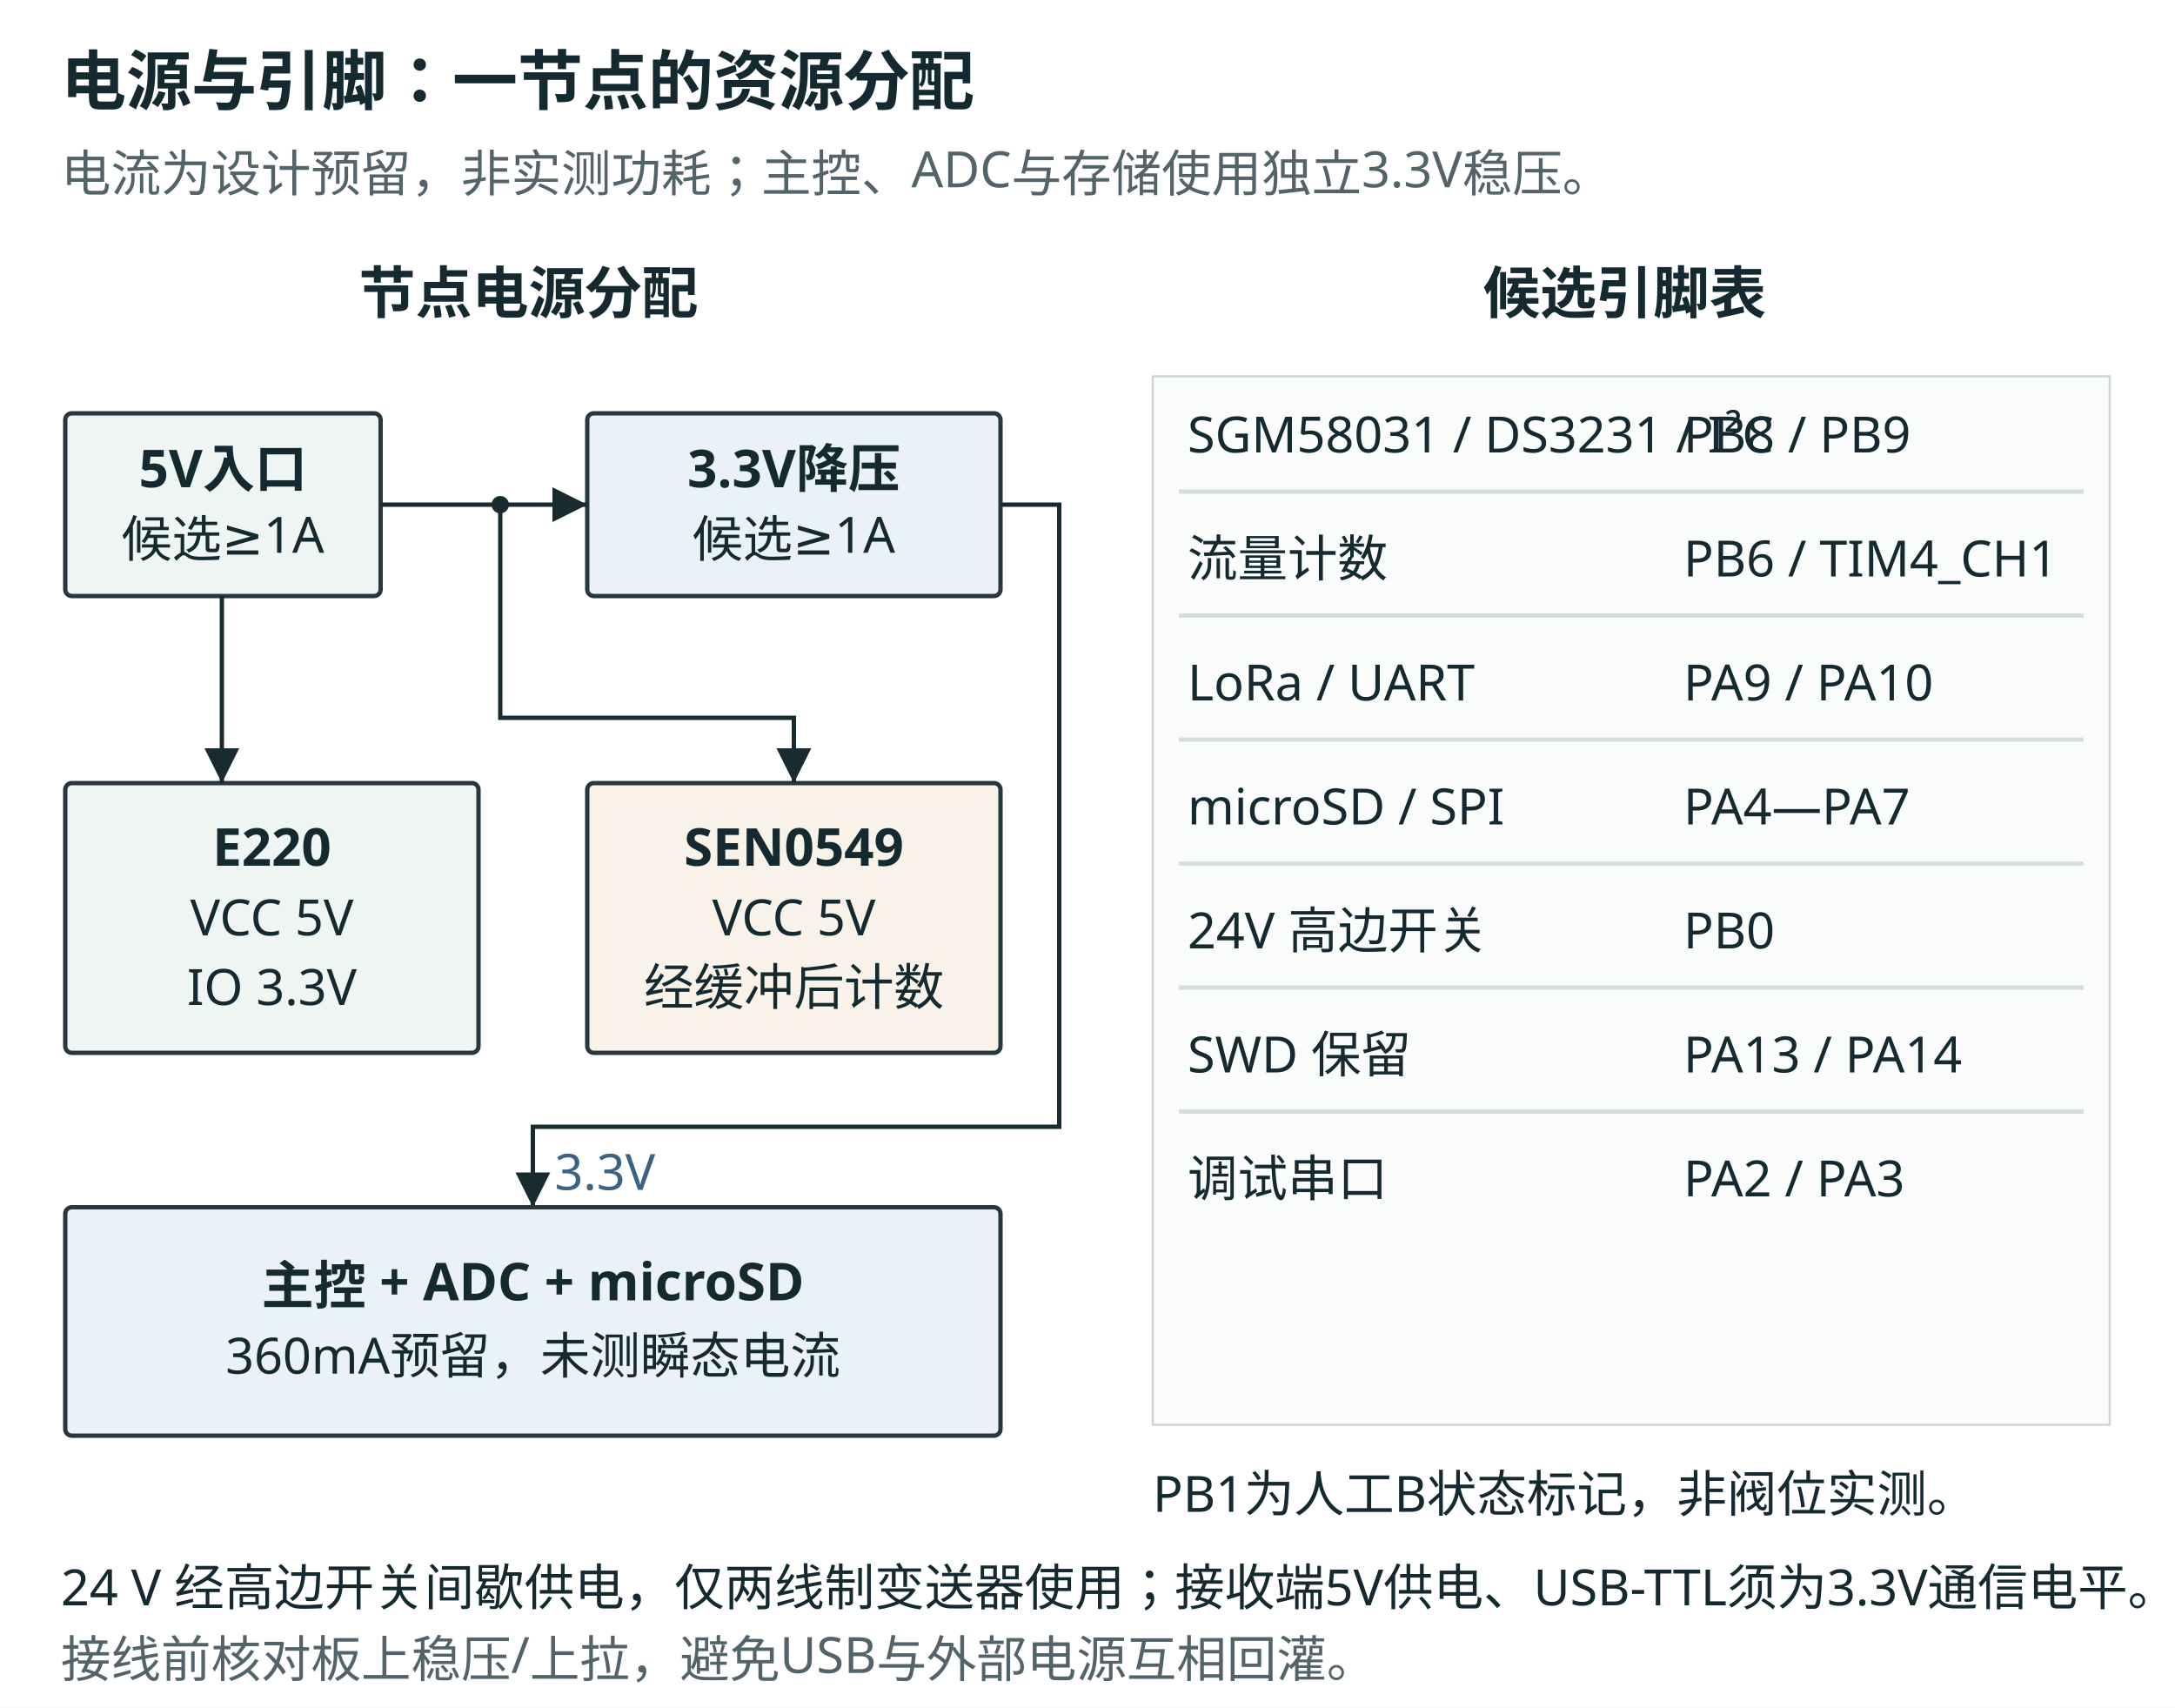
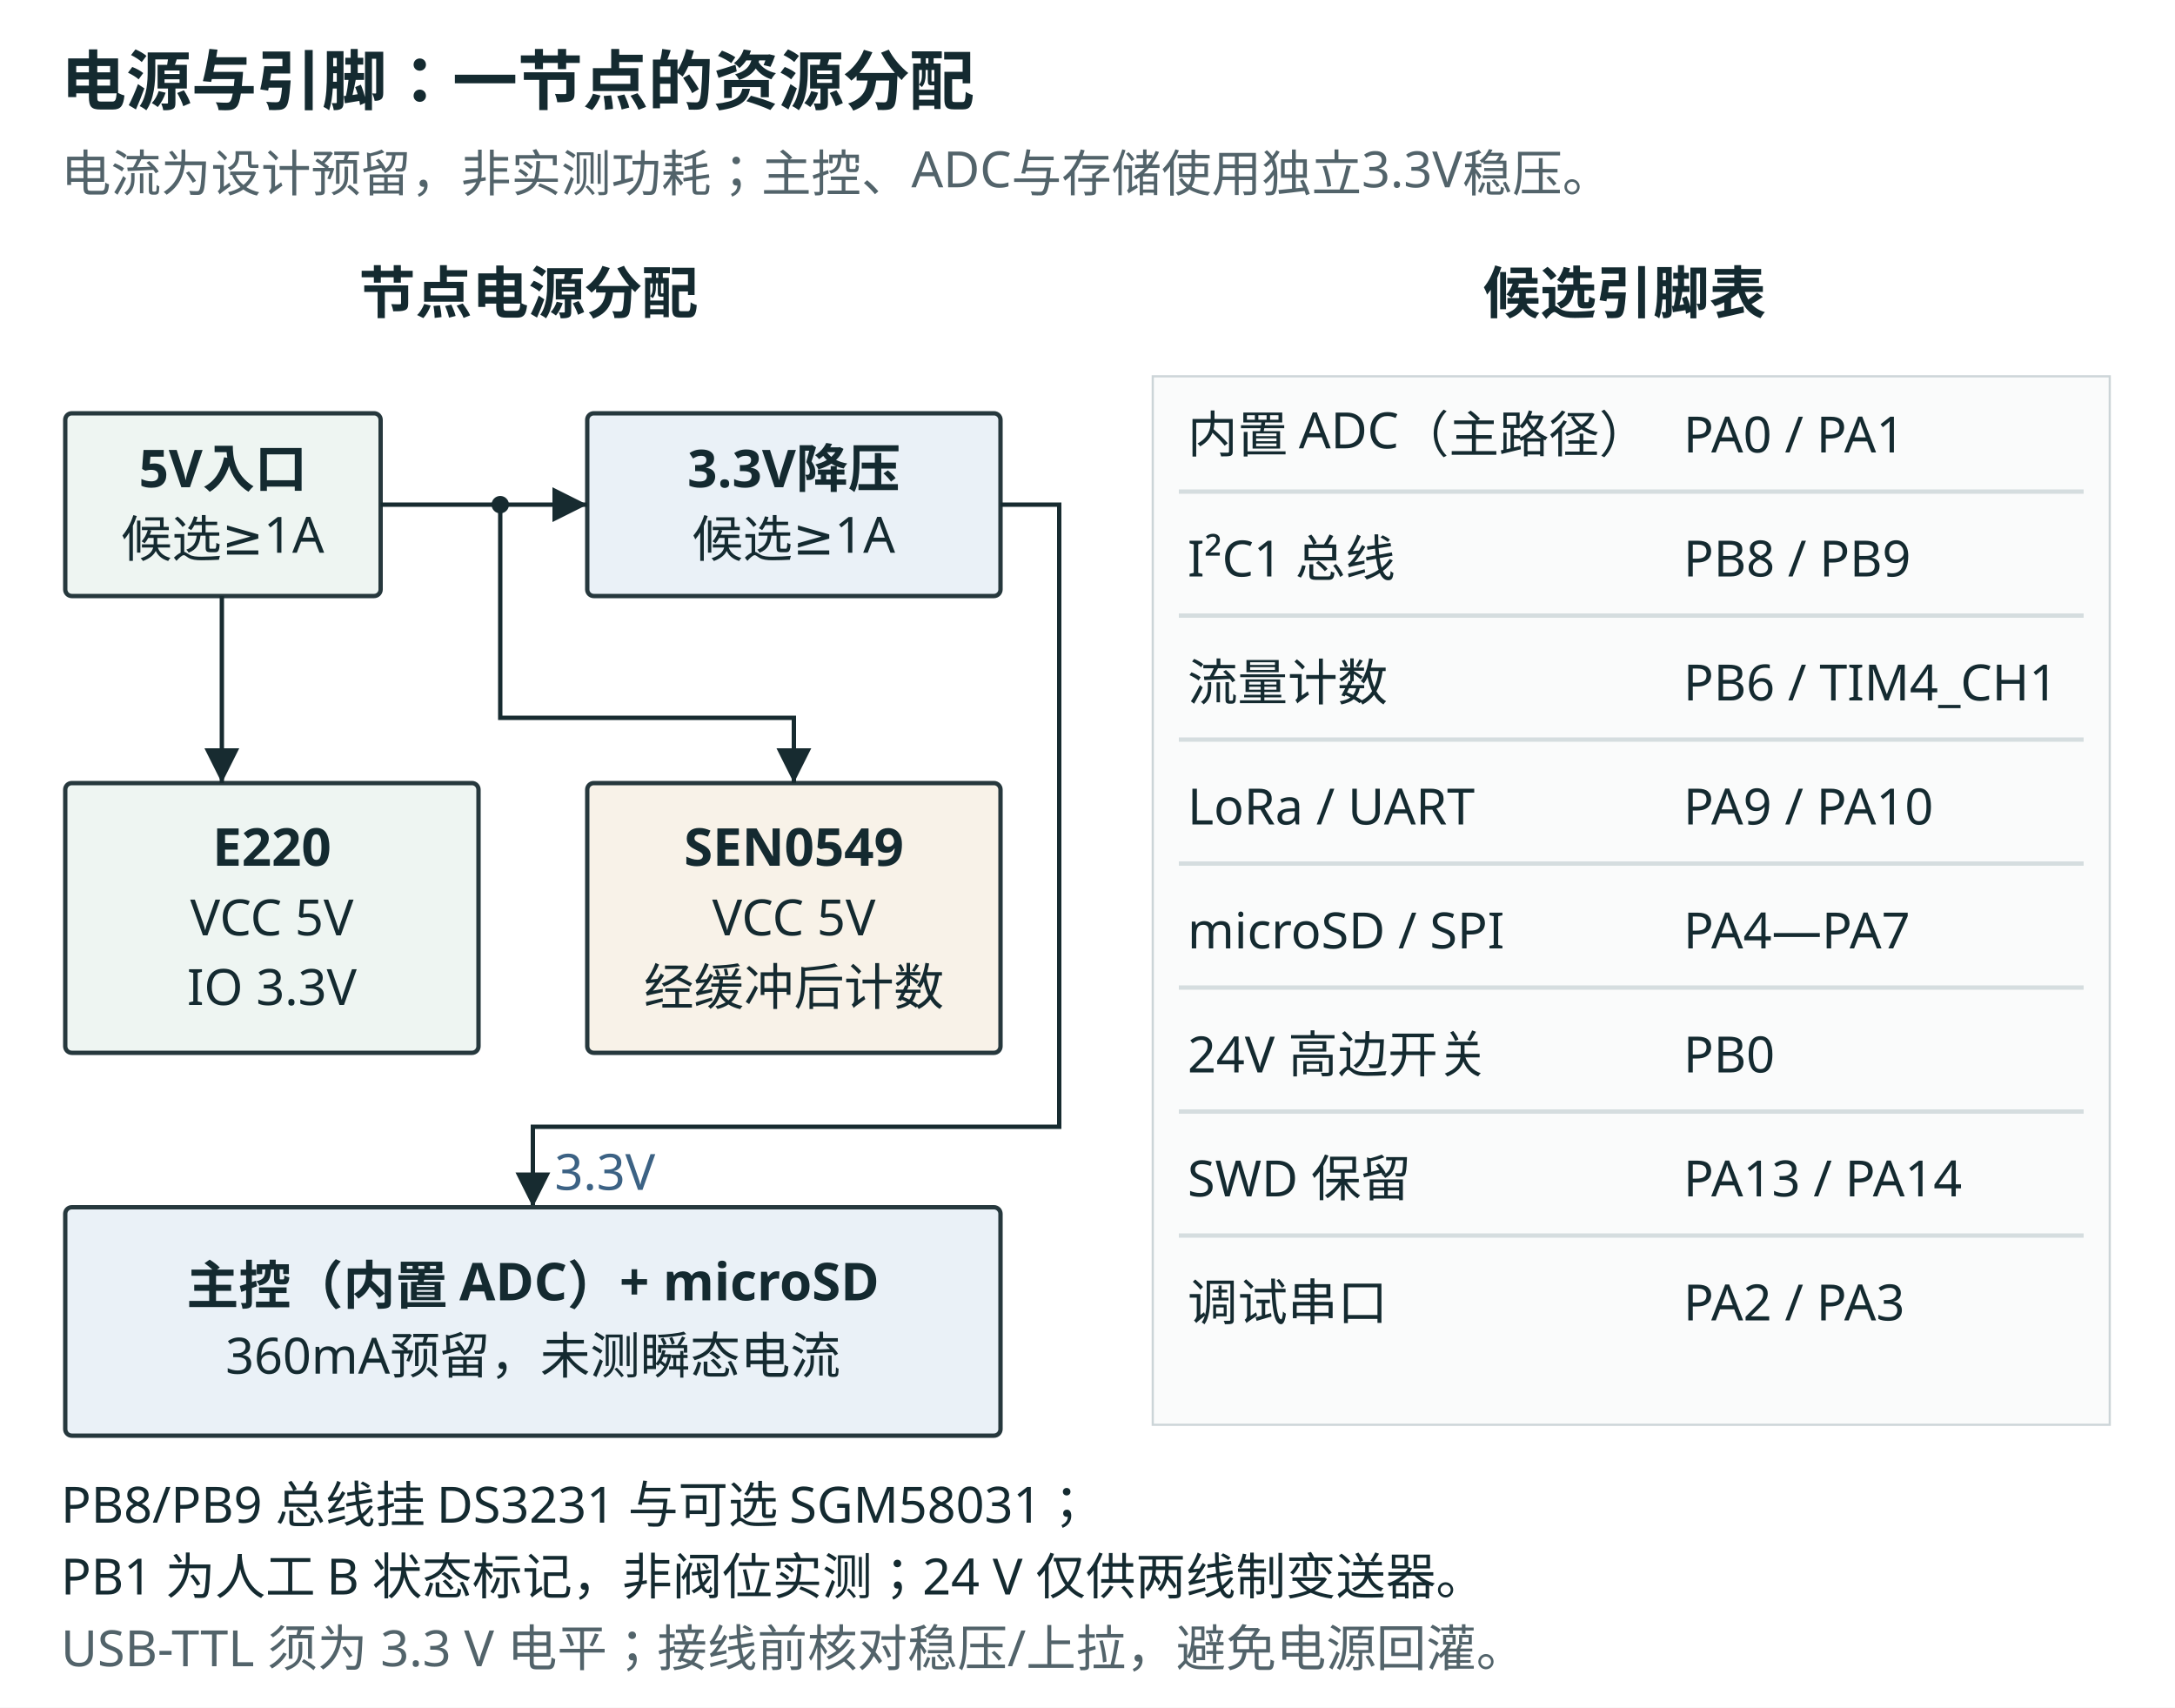
<svg xmlns="http://www.w3.org/2000/svg" width="1000" height="785" viewBox="0 0 1000 785" data-classification="candidate_functional_design_not_physical_test">
  <defs>
    <marker id="arrow" markerWidth="9" markerHeight="9" refX="8" refY="4" orient="auto">
      <path d="M0 0 L8 4 L0 8 Z" fill="#172b30" />
    </marker>
  </defs>
  <rect width="1000" height="785" fill="white" />
  <g font-family="Microsoft YaHei, SimSun, sans-serif">
    <text x="28" y="48" font-size="30" font-weight="700" text-anchor="start" fill="#142a30">电源与引脚：一节点的资源分配</text>
    <text x="28" y="88" font-size="23" font-weight="400" text-anchor="start" fill="#52636a">电流为设计预留，非实测功耗；主控、ADC与存储使用独立3.3V稳压。</text>
    <text x="243" y="144" font-size="26" font-weight="700" text-anchor="middle" fill="#142a30">节点电源分配</text>
    <g data-box="true" data-x="30" data-y="190" data-w="145" data-h="84">
      <rect x="30" y="190" width="145" height="84" rx="3" fill="#eef5f2" stroke="#26383d" stroke-width="2" />
      <text x="102.5" y="224.0" font-size="24" font-weight="700" text-anchor="middle" fill="#142a30">5V入口</text>
      <text x="102.5" y="256.0" font-size="23" font-weight="400" text-anchor="middle" fill="#142a30">候选≥1A</text>
    </g>
    <g data-box="true" data-x="270" data-y="190" data-w="190" data-h="84">
      <rect x="270" y="190" width="190" height="84" rx="3" fill="#eaf1f7" stroke="#26383d" stroke-width="2" />
      <text x="365.0" y="224.0" font-size="24" font-weight="700" text-anchor="middle" fill="#142a30">3.3V降压</text>
      <text x="365.0" y="256.0" font-size="23" font-weight="400" text-anchor="middle" fill="#142a30">候选≥1A</text>
    </g>
    <path d="M 175 232 L 270 232" fill="none" stroke="#172b30" stroke-width="2" marker-end="url(#arrow)" />
    <circle cx="230" cy="232" r="4" fill="#172b30" />
    <g data-box="true" data-x="30" data-y="360" data-w="190" data-h="124">
      <rect x="30" y="360" width="190" height="124" rx="3" fill="#eef5f2" stroke="#26383d" stroke-width="2" />
      <text x="125.0" y="398.0" font-size="24" font-weight="700" text-anchor="middle" fill="#142a30">E220</text>
      <text x="125.0" y="430.0" font-size="23" font-weight="400" text-anchor="middle" fill="#142a30">VCC 5V</text>
      <text x="125.0" y="462.0" font-size="23" font-weight="400" text-anchor="middle" fill="#142a30">IO 3.3V</text>
    </g>
    <g data-box="true" data-x="270" data-y="360" data-w="190" data-h="124">
      <rect x="270" y="360" width="190" height="124" rx="3" fill="#f8f2e8" stroke="#26383d" stroke-width="2" />
      <text x="365.0" y="398.0" font-size="24" font-weight="700" text-anchor="middle" fill="#142a30">SEN0549</text>
      <text x="365.0" y="430.0" font-size="23" font-weight="400" text-anchor="middle" fill="#142a30">VCC 5V</text>
      <text x="365.0" y="462.0" font-size="23" font-weight="400" text-anchor="middle" fill="#142a30">经缓冲后计数</text>
    </g>
    <path d="M 102 274 L 102 360" fill="none" stroke="#172b30" stroke-width="2" marker-end="url(#arrow)" />
    <path d="M 230 232 L 230 330 L 365 330 L 365 360" fill="none" stroke="#172b30" stroke-width="2" marker-end="url(#arrow)" />
    <path d="M 460 232 L 487 232 L 487 518 L 245 518 L 245 555" fill="none" stroke="#172b30" stroke-width="2" marker-end="url(#arrow)" />
    <text x="255" y="547" font-size="23" font-weight="400" text-anchor="start" fill="#3c6284">3.3V</text>
    <g data-box="true" data-x="30" data-y="555" data-w="430" data-h="105">
      <rect x="30" y="555" width="430" height="105" rx="3" fill="#eaf1f7" stroke="#26383d" stroke-width="2" />
-       <text x="245.0" y="599.5" font-size="24" font-weight="700" text-anchor="middle" fill="#142a30">主控 + ADC + microSD</text>
+       <text x="245.0" y="599.5" font-size="24" font-weight="700" text-anchor="middle" fill="#142a30">主控（内置 ADC）+ microSD</text>
      <text x="245.0" y="631.5" font-size="23" font-weight="400" text-anchor="middle" fill="#142a30">360mA预留，未测瞬态电流</text>
    </g>
    <text x="747" y="144" font-size="26" font-weight="700" text-anchor="middle" fill="#142a30">候选引脚表</text>
    <rect x="530" y="173" width="440" height="482" fill="#fafbfb" stroke="#ccd5d8" />
-     <text x="546" y="208" font-size="23" font-weight="400" text-anchor="start" fill="#142a30">SGM58031 / DS3231 / I²C</text>
-     <text x="774" y="208" font-size="23" font-weight="400" text-anchor="start" fill="#142a30">PB8 / PB9</text>
+     <text x="546" y="208" font-size="23" font-weight="400" text-anchor="start" fill="#142a30">内置 ADC（主路径）</text>
+     <text x="774" y="208" font-size="23" font-weight="400" text-anchor="start" fill="#142a30">PA0 / PA1</text>
    <path d="M 542 226 L 958 226" fill="none" stroke="#d5dddf" stroke-width="2" />
-     <text x="546" y="265" font-size="23" font-weight="400" text-anchor="start" fill="#142a30">流量计数</text>
-     <text x="774" y="265" font-size="23" font-weight="400" text-anchor="start" fill="#142a30">PB6 / TIM4_CH1</text>
+     <text x="546" y="265" font-size="23" font-weight="400" text-anchor="start" fill="#142a30">I²C1 总线</text>
+     <text x="774" y="265" font-size="23" font-weight="400" text-anchor="start" fill="#142a30">PB8 / PB9</text>
    <path d="M 542 283 L 958 283" fill="none" stroke="#d5dddf" stroke-width="2" />
-     <text x="546" y="322" font-size="23" font-weight="400" text-anchor="start" fill="#142a30">LoRa / UART</text>
-     <text x="774" y="322" font-size="23" font-weight="400" text-anchor="start" fill="#142a30">PA9 / PA10</text>
+     <text x="546" y="322" font-size="23" font-weight="400" text-anchor="start" fill="#142a30">流量计数</text>
+     <text x="774" y="322" font-size="23" font-weight="400" text-anchor="start" fill="#142a30">PB6 / TIM4_CH1</text>
    <path d="M 542 340 L 958 340" fill="none" stroke="#d5dddf" stroke-width="2" />
-     <text x="546" y="379" font-size="23" font-weight="400" text-anchor="start" fill="#142a30">microSD / SPI</text>
-     <text x="774" y="379" font-size="23" font-weight="400" text-anchor="start" fill="#142a30">PA4—PA7</text>
+     <text x="546" y="379" font-size="23" font-weight="400" text-anchor="start" fill="#142a30">LoRa / UART</text>
+     <text x="774" y="379" font-size="23" font-weight="400" text-anchor="start" fill="#142a30">PA9 / PA10</text>
    <path d="M 542 397 L 958 397" fill="none" stroke="#d5dddf" stroke-width="2" />
-     <text x="546" y="436" font-size="23" font-weight="400" text-anchor="start" fill="#142a30">24V 高边开关</text>
-     <text x="774" y="436" font-size="23" font-weight="400" text-anchor="start" fill="#142a30">PB0</text>
+     <text x="546" y="436" font-size="23" font-weight="400" text-anchor="start" fill="#142a30">microSD / SPI</text>
+     <text x="774" y="436" font-size="23" font-weight="400" text-anchor="start" fill="#142a30">PA4—PA7</text>
    <path d="M 542 454 L 958 454" fill="none" stroke="#d5dddf" stroke-width="2" />
-     <text x="546" y="493" font-size="23" font-weight="400" text-anchor="start" fill="#142a30">SWD 保留</text>
-     <text x="774" y="493" font-size="23" font-weight="400" text-anchor="start" fill="#142a30">PA13 / PA14</text>
+     <text x="546" y="493" font-size="23" font-weight="400" text-anchor="start" fill="#142a30">24V 高边开关</text>
+     <text x="774" y="493" font-size="23" font-weight="400" text-anchor="start" fill="#142a30">PB0</text>
    <path d="M 542 511 L 958 511" fill="none" stroke="#d5dddf" stroke-width="2" />
-     <text x="546" y="550" font-size="23" font-weight="400" text-anchor="start" fill="#142a30">调试串口</text>
-     <text x="774" y="550" font-size="23" font-weight="400" text-anchor="start" fill="#142a30">PA2 / PA3</text>
-     <text x="530" y="695" font-size="23" font-weight="400" text-anchor="start" fill="#142a30">PB1为人工B状态标记，非阀位实测。</text>
-     <text x="28" y="738" font-size="23" font-weight="400" text-anchor="start" fill="#142a30">24 V 经高边开关间歇供电，仅两线制变送器使用；接收端5V供电、USB-TTL须为3.3V通信电平。</text>
-     <text x="28" y="771" font-size="23" font-weight="400" text-anchor="start" fill="#52636a">接线前核对板上稳压/上拉，避免USB与外部电源互相回灌。</text>
+     <text x="546" y="550" font-size="23" font-weight="400" text-anchor="start" fill="#142a30">SWD 保留</text>
+     <text x="774" y="550" font-size="23" font-weight="400" text-anchor="start" fill="#142a30">PA13 / PA14</text>
+     <path d="M 542 568 L 958 568" fill="none" stroke="#d5dddf" stroke-width="2" />
+     <text x="546" y="607" font-size="23" font-weight="400" text-anchor="start" fill="#142a30">调试串口</text>
+     <text x="774" y="607" font-size="23" font-weight="400" text-anchor="start" fill="#142a30">PA2 / PA3</text>
+     <text x="28" y="700" font-size="23" font-weight="400" text-anchor="start" fill="#142a30">PB8/PB9 总线挂 DS3231 与可选 SGM58031；</text>
+     <text x="28" y="733" font-size="23" font-weight="400" text-anchor="start" fill="#142a30">PB1 为人工 B 状态标记，非阀位实测；24 V 仅供两线制变送器。</text>
+     <text x="28" y="766" font-size="23" font-weight="400" text-anchor="start" fill="#52636a">USB-TTL 须为 3.3 V 电平；接线前核对稳压/上拉，避免电源回灌。</text>
  </g>
</svg>
